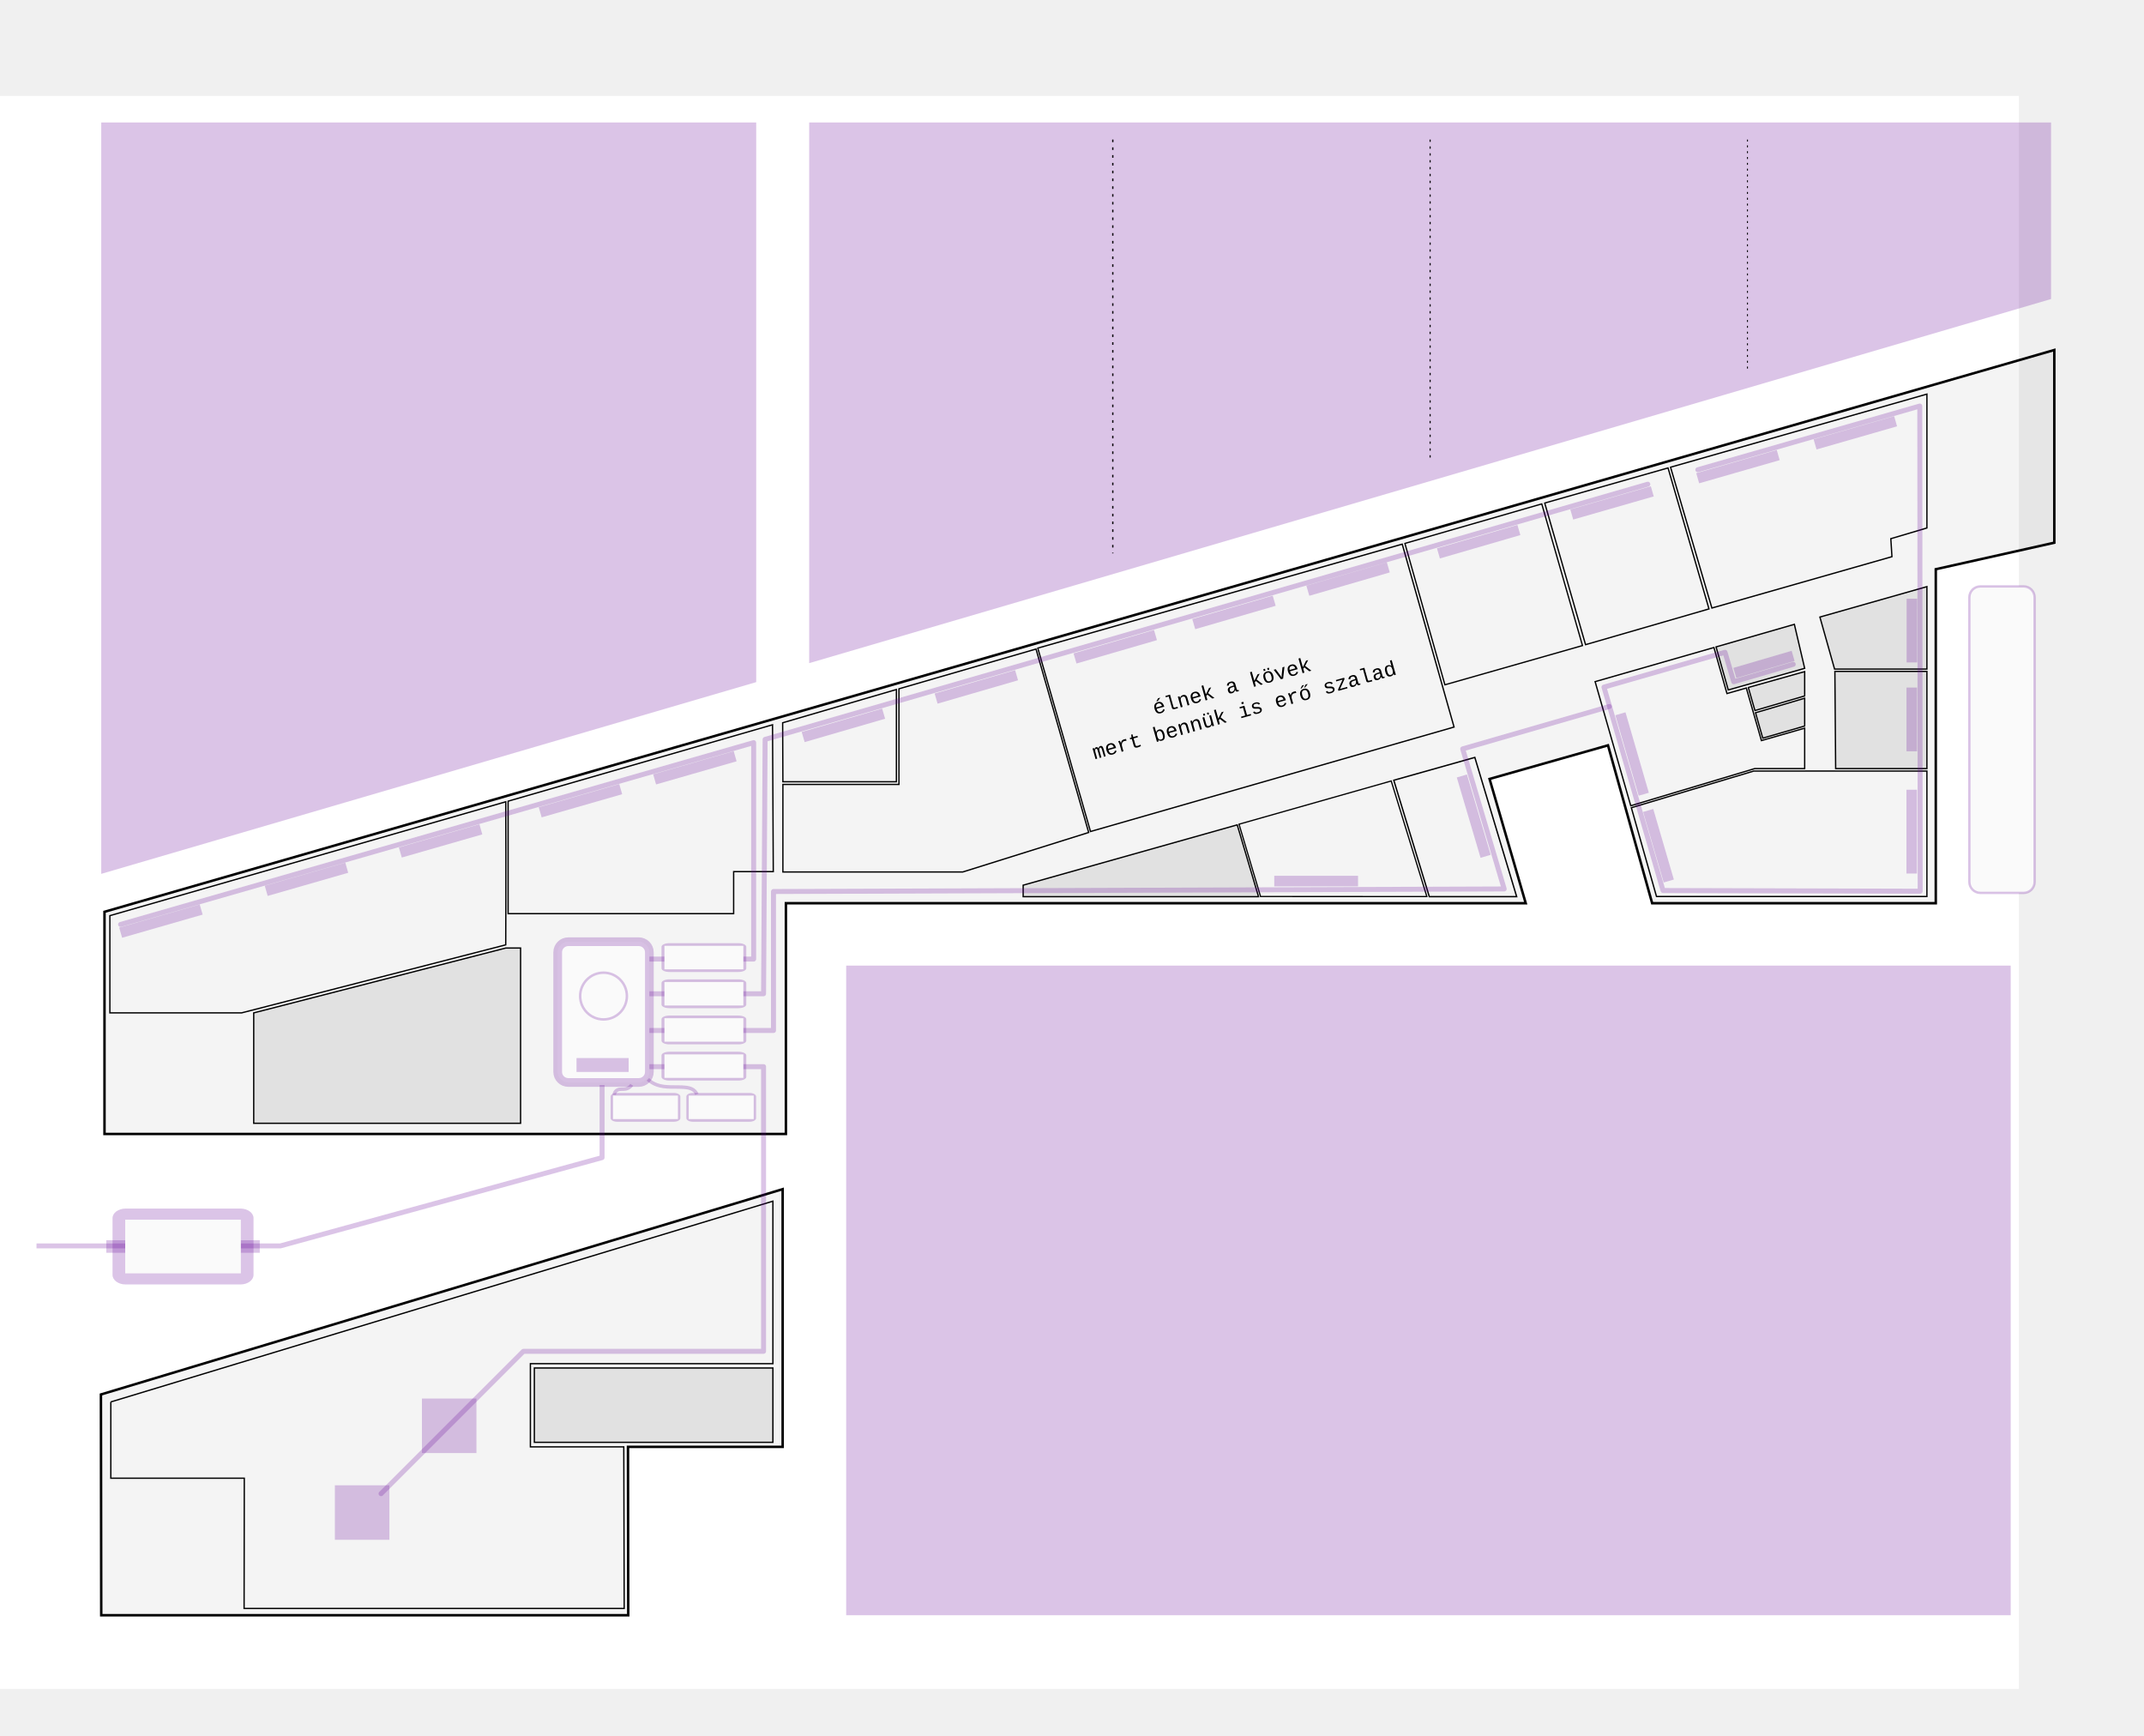
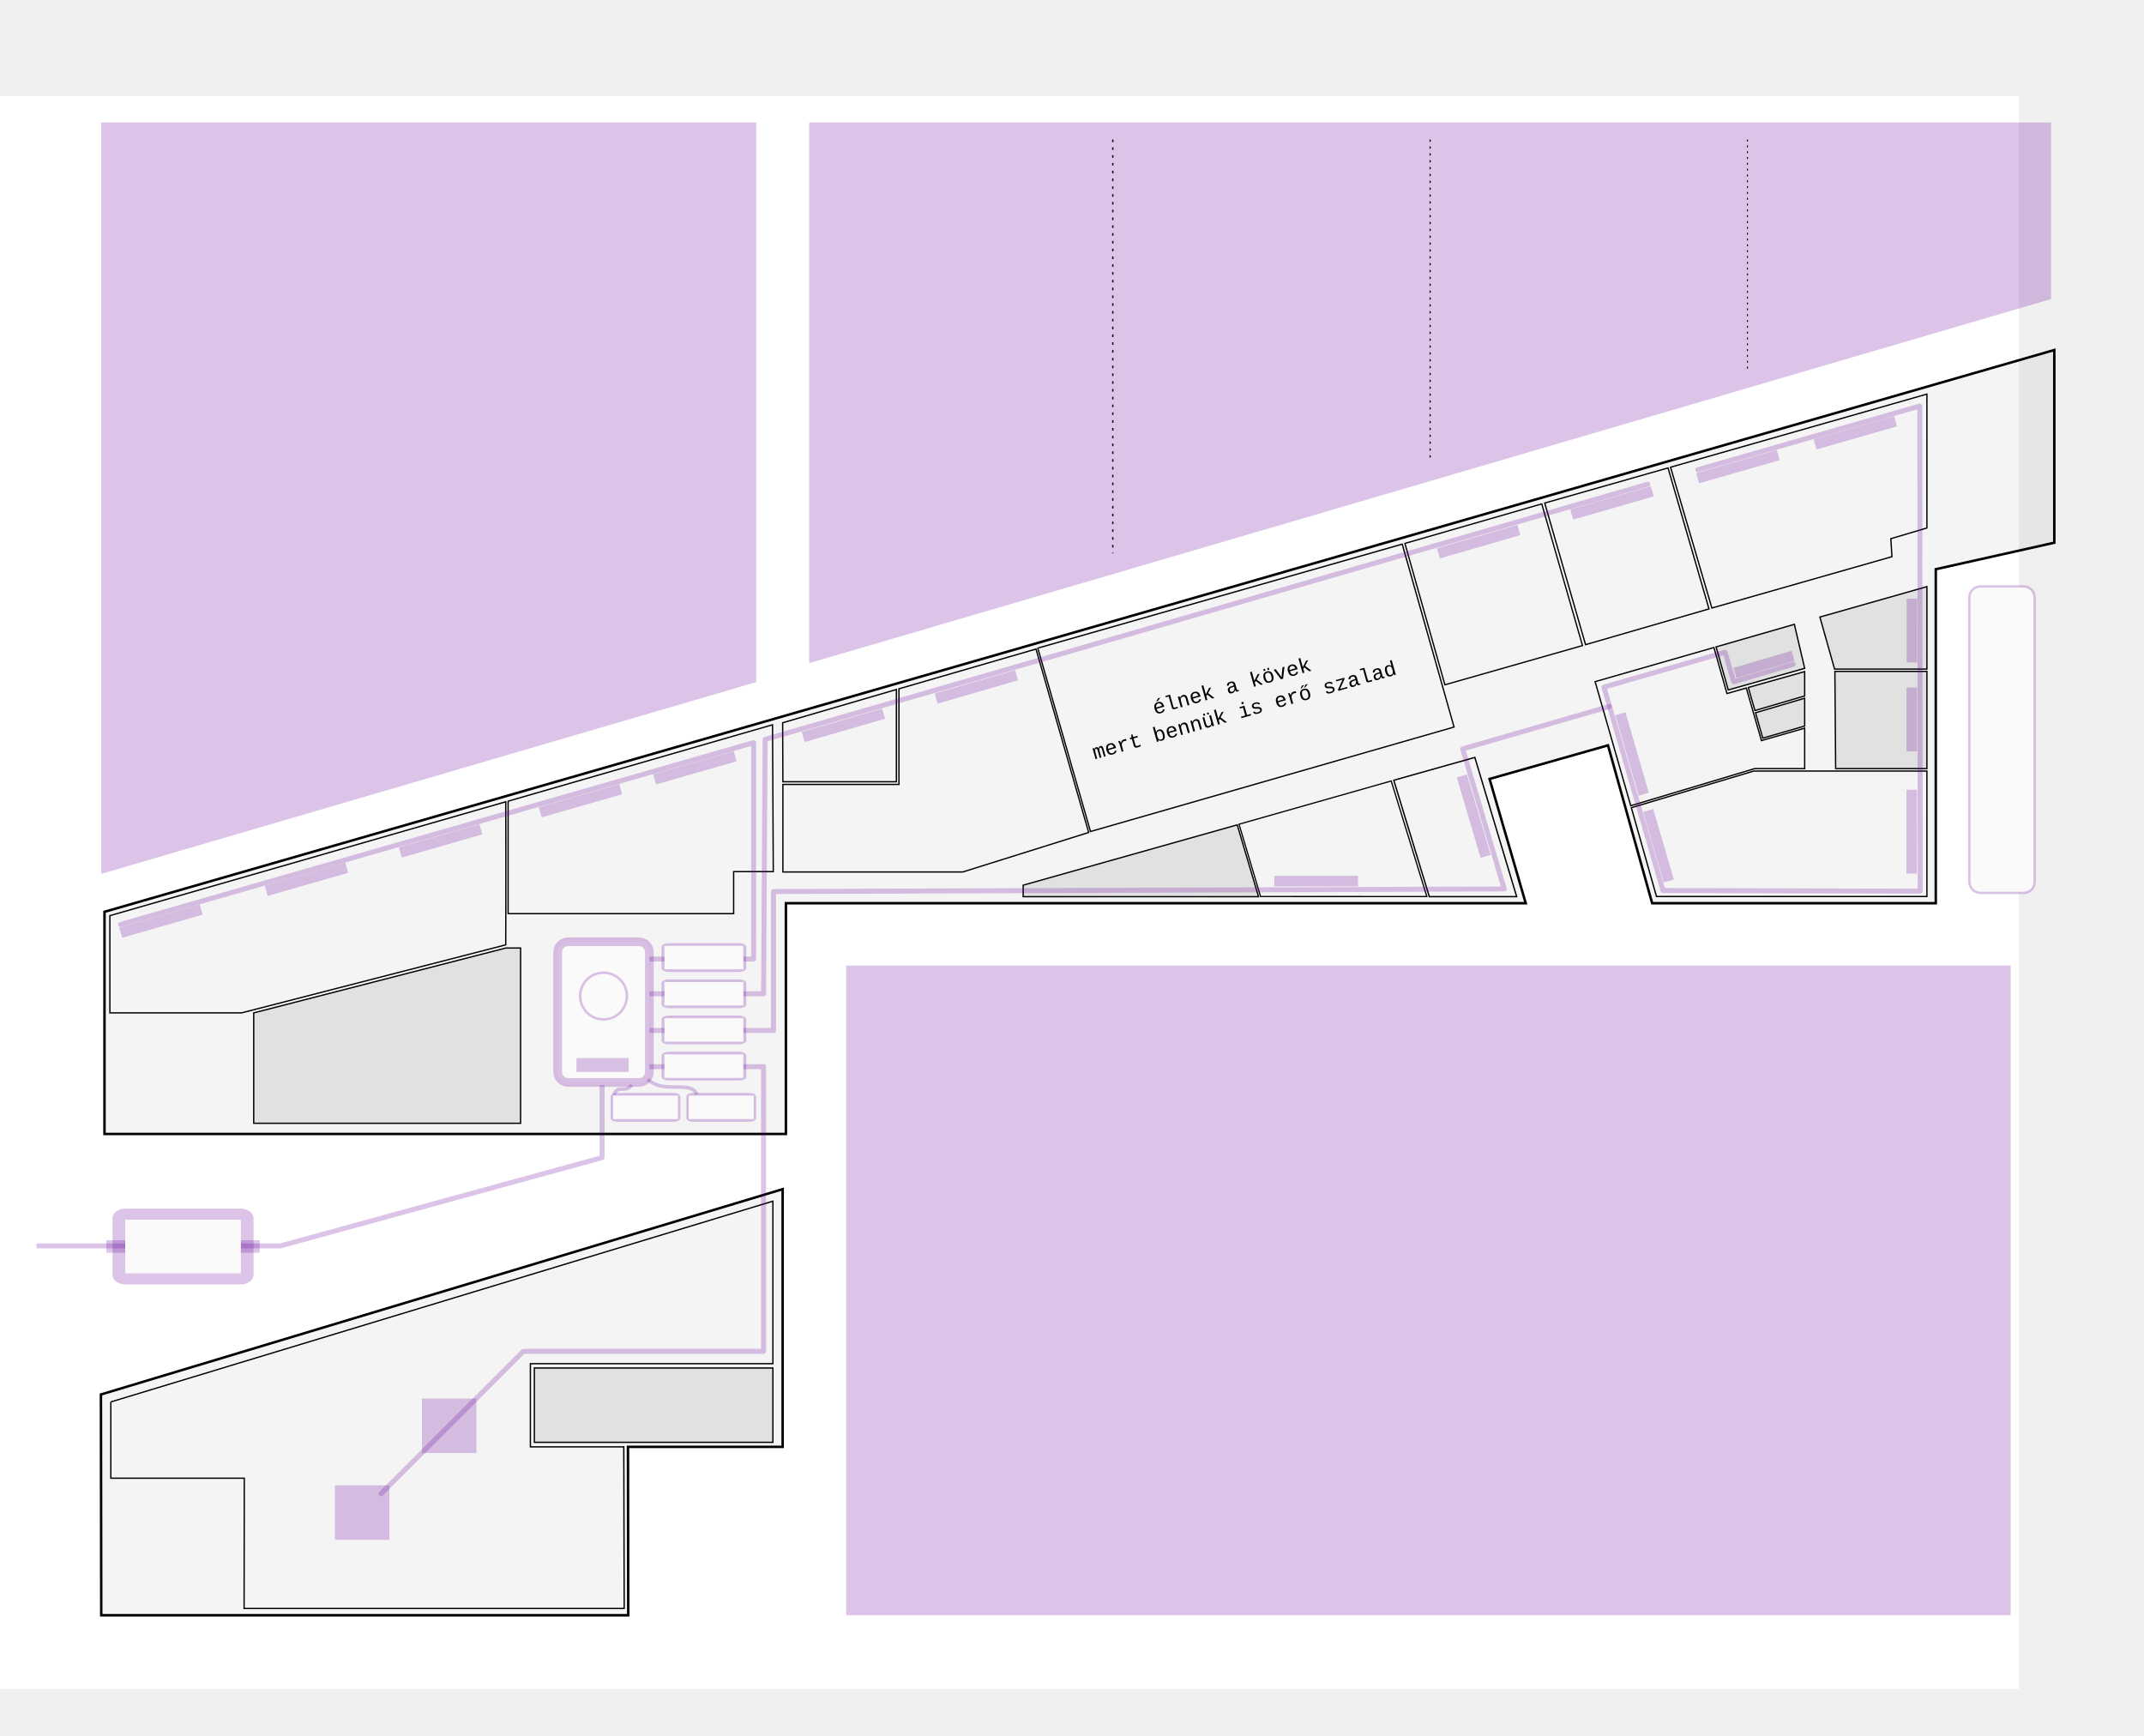
<svg xmlns="http://www.w3.org/2000/svg" width="432.435mm" height="350mm" viewBox="0 0 432.435 350" version="1.1" id="svg5">
  <defs id="defs2">
    </defs>
  <g id="drawing" transform="translate(87.61958,-48.61679)" style="display:inline">
    <rect style="display:inline;opacity:1;fill:#ffffff;fill-opacity:1;stroke:none;stroke-width:0.47;stroke-linecap:butt;stroke-linejoin:round;stroke-miterlimit:4;stroke-dasharray:0.47, 3.759;stroke-dashoffset:0;stroke-opacity:1;stop-color:#000000" id="rect78717" width="416.761" height="321.272" x="-97.173" y="67.955" class="clickthrough" />
    <rect style="opacity:1;fill:#fafafa;fill-opacity:1;stroke:#660099;stroke-width:0.477;stroke-linecap:round;stroke-linejoin:round;stroke-miterlimit:4;stroke-dasharray:none;stroke-opacity:0.231;stop-color:#000000" id="rect4922" width="13.162" height="61.81" x="309.59" y="166.878" ry="2.213" />
    <path style="fill:#000000;fill-opacity:0.045;stroke:#000000;stroke-width:0.5;stroke-linecap:butt;stroke-linejoin:miter;stroke-miterlimit:4;stroke-dasharray:none;stroke-opacity:1" d="m -66.544,232.498 -2.6e-4,44.81 h 137.438 l 2.6e-4,-46.537 149.22,1.2e-4 -7.295,-25.065 23.888,-6.778 8.905,31.842 h 57.206 v -67.358 l 23.907,-5.349 v -38.862 z" id="envelope_emelet" />
    <g id="g2208" style="fill:none;stroke:#660099;stroke-opacity:0.231" transform="translate(0,-1.5875)">
      <path style="fill:none;stroke:#660099;stroke-width:0.7;stroke-linecap:butt;stroke-linejoin:miter;stroke-miterlimit:4;stroke-dasharray:none;stroke-opacity:0.231" d="m 39.799,268.989 c -0.27,0.423 -0.719,0.727 -1.212,0.819 -0.275,0.052 -0.556,0.04 -0.836,0.047 -0.279,0.006 -0.565,0.032 -0.818,0.152 -0.188,0.089 -0.352,0.228 -0.469,0.4 -0.118,0.172 -0.189,0.375 -0.204,0.582" id="path1031" />
      <path style="fill:none;fill-opacity:1;stroke:#660099;stroke-width:0.7;stroke-linecap:butt;stroke-linejoin:miter;stroke-miterlimit:4;stroke-dasharray:none;stroke-opacity:0.231" d="m 43.052,267.884 c 0.524,0.483 1.145,0.86 1.815,1.103 0.887,0.322 1.841,0.406 2.784,0.427 0.943,0.021 1.889,-0.018 2.828,0.068 0.492,0.045 0.988,0.128 1.434,0.341 0.445,0.213 0.838,0.573 1.003,1.038 0.003,0.007 0.005,0.015 0.008,0.022" id="path1035" />
    </g>
    <path style="fill:#000000;fill-opacity:0.045;stroke:#000000;stroke-width:0.5;stroke-linecap:butt;stroke-linejoin:miter;stroke-miterlimit:4;stroke-dasharray:none;stroke-opacity:1" d="M -67.263,329.841 70.239,288.436 v 51.967 H 39.042 l 0.051,33.958 -106.292,-4e-4 z" id="envelope_foldszint" />
    <path style="fill:#660099;fill-opacity:0.231;stroke:none;stroke-width:0.265px;stroke-linecap:butt;stroke-linejoin:miter;stroke-opacity:1" d="M 75.588,182.353 V 73.313 l 250.482,-2.96e-4 v 35.611 z" id="path91226" class="clickthrough" />
    <rect style="display:inline;opacity:0;fill:#660099;fill-opacity:0.231;stroke:none;stroke-width:1.314;stroke-linecap:butt;stroke-linejoin:round;stroke-miterlimit:4;stroke-dasharray:none;stroke-dashoffset:0;stroke-opacity:0.231;stop-color:#000000" id="rect93623-7" width="58.473" height="31.883" x="267.598" y="73.312" />
    <rect style="display:inline;opacity:0;fill:#660099;fill-opacity:0.231;stroke:none;stroke-width:1.652;stroke-linecap:butt;stroke-linejoin:round;stroke-miterlimit:4;stroke-dasharray:none;stroke-dashoffset:0;stroke-opacity:0.231;stop-color:#000000" id="rect93623-9" width="58.473" height="50.375" x="203.594" y="73.313" />
    <rect style="display:inline;opacity:0;fill:#660099;fill-opacity:0.231;stroke:none;stroke-width:1.933;stroke-linecap:butt;stroke-linejoin:round;stroke-miterlimit:4;stroke-dasharray:none;stroke-dashoffset:0;stroke-opacity:0.231;stop-color:#000000" id="rect93623-6" width="58.473" height="68.96" x="139.591" y="73.313" />
    <rect style="opacity:0;fill:#660099;fill-opacity:0.231;stroke:none;stroke-width:2.178;stroke-linecap:butt;stroke-linejoin:round;stroke-miterlimit:4;stroke-dasharray:none;stroke-dashoffset:0;stroke-opacity:0.231;stop-color:#000000" id="rect93623" width="58.473" height="87.577" x="75.588" y="73.313" />
    <path style="fill:#660099;fill-opacity:0.231;stroke:none;stroke-width:0.265px;stroke-linecap:butt;stroke-linejoin:miter;stroke-opacity:1" d="M 64.905,73.313 H -67.199 V 224.848 L 64.905,186.179 Z" id="path92253" />
    <g id="g2723">
      <path style="display:inline;fill:none;stroke:#000000;stroke-width:0.262;stroke-linecap:butt;stroke-linejoin:miter;stroke-miterlimit:4;stroke-dasharray:0.524, 1.048;stroke-dashoffset:0;stroke-opacity:1" d="M 136.826,76.762 V 160.214" id="path942" />
      <path style="display:inline;fill:none;stroke:#000000;stroke-width:0.231;stroke-linecap:butt;stroke-linejoin:miter;stroke-miterlimit:4;stroke-dasharray:0.461, 0.923;stroke-dashoffset:0;stroke-opacity:1" d="M 200.829,76.762 V 141.429" id="path942-6" />
      <path style="display:inline;fill:none;stroke:#000000;stroke-width:0.196;stroke-linecap:butt;stroke-linejoin:miter;stroke-miterlimit:4;stroke-dasharray:0.391, 0.783;stroke-dashoffset:0;stroke-opacity:1" d="M 264.832,76.762 V 123.305" id="path942-6-3" />
    </g>
    <path style="display:inline;fill:#660099;fill-opacity:0.231;stroke:none;stroke-width:0.256;stroke-linecap:butt;stroke-linejoin:miter;stroke-miterlimit:4;stroke-dasharray:0.256, 3.074;stroke-dashoffset:0;stroke-opacity:1" d="M 317.927,243.35 H 83.054 v 131.012 H 317.927 Z" id="graph" />
    <rect style="display:inline;fill:#660099;fill-opacity:0.231;stroke:none;stroke-width:0.081;stroke-linecap:butt;stroke-linejoin:round;stroke-miterlimit:4;stroke-dasharray:none;stroke-dashoffset:0;stroke-opacity:1;stop-color:#000000" id="rect41701-4" width="30.954" height="2.526" x="-66.18" y="298.739" rx="0" ry="0" />
    <path style="fill:none;stroke:#660099;stroke-width:1;stroke-linecap:butt;stroke-linejoin:round;stroke-miterlimit:4;stroke-dasharray:none;stroke-opacity:0.231" d="m 33.817,267.445 v 14.627 l -64.888,17.807 h -49.188" id="path43866" />
    <rect style="display:inline;fill:#660099;fill-opacity:0.231;stroke:none;stroke-width:0.125;stroke-linecap:round;stroke-linejoin:round;stroke-miterlimit:4;stroke-dasharray:none;stroke-dashoffset:0;stroke-opacity:1;stop-color:#000000" id="rect14422-5" width="28.44" height="15.302" x="-64.923" y="292.351" rx="2.626" ry="1.935" />
    <rect style="display:inline;opacity:1;fill:#fafafa;fill-opacity:1;stroke:none;stroke-width:0.145;stroke-linecap:butt;stroke-linejoin:round;stroke-miterlimit:4;stroke-dasharray:none;stroke-dashoffset:0;stroke-opacity:1;stop-color:#000000" id="rect41701" width="23.323" height="10.824" x="-62.365" y="294.59" rx="0" ry="0" />
    <text xml:space="preserve" style="font-style:normal;font-weight:normal;font-size:4.233px;line-height:1.25;font-family:sans-serif;display:inline;fill:#000000;fill-opacity:1;stroke:none;stroke-width:0.265" x="108.074" y="224.885" id="text4804" transform="rotate(-15.7019)" class="clickthrough">
      <tspan id="tspan4802" style="font-style:normal;font-variant:normal;font-weight:normal;font-stretch:normal;font-size:4.233px;font-family:'Courier New';-inkscape-font-specification:'Courier New';text-align:center;text-anchor:middle;stroke-width:0.265" x="108.074" y="224.885">élnek a kövek</tspan>
      <tspan style="font-style:normal;font-variant:normal;font-weight:normal;font-stretch:normal;font-size:4.233px;font-family:'Courier New';-inkscape-font-specification:'Courier New';text-align:center;text-anchor:middle;stroke-width:0.265" x="108.074" y="230.272" id="tspan8358">mert bennük is erő szalad</tspan>
    </text>
    <path style="fill:none;stroke:#000000;stroke-width:0.265px;stroke-linecap:butt;stroke-linejoin:miter;stroke-opacity:1" d="m 195.203,158.354 -73.506,20.969 10.633,36.986 73.328,-21.07 z" id="OktopuszKeramia" />
    <path style="fill:#000000;fill-opacity:0.08;stroke:#000000;stroke-width:0.265px;stroke-linecap:butt;stroke-linejoin:miter;stroke-opacity:1" d="m 161.923,214.966 -43.176,12.166 v 2.313 h 47.469 z" id="haromszogRaktar" />
    <path style="fill:#000000;fill-opacity:0.08;stroke:#000000;stroke-width:0.265px;stroke-linecap:butt;stroke-linejoin:miter;stroke-opacity:1" d="m 279.446,173.059 21.583,-6.136 v 16.636 h -18.623 z" id="kistargyalo" />
    <path style="fill:#000000;fill-opacity:0.08;stroke:#000000;stroke-width:0.265px;stroke-linecap:butt;stroke-linejoin:miter;stroke-opacity:1" d="m 301.029,184.014 1e-5,19.61 H 282.623 l -0.156,-19.61 z" id="OktopuszSzitaKismuhely" />
    <path style="fill:#000000;fill-opacity:0.08;stroke:#000000;stroke-width:0.265px;stroke-linecap:butt;stroke-linejoin:miter;stroke-opacity:1" d="m 276.375,184.059 -11.368,3.199 1.336,4.652 10.032,-2.944 z" id="wc1" />
    <path style="fill:#000000;fill-opacity:0.08;stroke:#000000;stroke-width:0.265px;stroke-linecap:butt;stroke-linejoin:miter;stroke-opacity:1" d="m 276.375,189.428 v 5.607 l -8.453,2.447 -1.461,-5.125 z" id="wc2" />
    <path style="fill:#000000;fill-opacity:0.08;stroke:#000000;stroke-width:0.265px;stroke-linecap:butt;stroke-linejoin:miter;stroke-opacity:1" d="m 274.295,174.526 -15.794,4.552 2.461,8.679 15.413,-4.358 z" id="wc3" />
    <path style="display:inline;fill:#000000;fill-opacity:0.08;stroke:#000000;stroke-width:0.265;stroke-linecap:butt;stroke-linejoin:miter;stroke-miterlimit:4;stroke-dasharray:none;stroke-opacity:1" d="m 17.38,239.808 -2.995,-4e-5 -50.832,13.076 v 22.269 l 53.827,-3.8e-4 z" id="pult" />
    <path style="display:inline;fill:#000000;fill-opacity:0.08;stroke:#000000;stroke-width:0.265px;stroke-linecap:butt;stroke-linejoin:miter;stroke-opacity:1" d="m 68.271,324.5 v 14.989 h -48.113 v -14.989 z" id="lenti_wc" />
    <g id="g912">
      <path style="display:inline;fill:none;stroke:#000000;stroke-width:0.265px;stroke-linecap:butt;stroke-linejoin:miter;stroke-opacity:1" d="m 249.325,142.838 8.335,28.402 36.318,-10.36 -0.228,-3.626 7.28,-2.161 v -26.997 z" id="Gólyafészek" />
      <path style="fill:none;fill-opacity:0.08;stroke:#000000;stroke-width:0.265px;stroke-linecap:butt;stroke-linejoin:miter;stroke-opacity:1" d="m 241.296,211.112 -7.188,-25.028 23.962,-6.881 2.633,9.284 3.902,-1.121 3.046,10.607 8.724,-2.507 v 8.156 h -10.085 z" id="GÉPműhely" />
      <path style="display:inline;fill:none;stroke:#000000;stroke-width:0.265px;stroke-linecap:butt;stroke-linejoin:miter;stroke-opacity:1" d="m 241.416,211.511 24.682,-7.397 h 34.931 v 25.306 h -54.54 z" id="Oktopusz" />
      <path style="display:inline;fill:none;stroke:#000000;stroke-width:0.263px;stroke-linecap:butt;stroke-linejoin:miter;stroke-opacity:1" d="m 223.944,150.065 24.872,-7.081 8.259,28.432 -24.897,7.212 z" id="PK" />
      <path style="display:inline;fill:none;stroke:#000000;stroke-width:0.259px;stroke-linecap:butt;stroke-linejoin:miter;stroke-opacity:1" d="m 223.348,150.241 -27.604,7.966 8.067,28.512 27.748,-7.909 z" id="SZGK" />
      <path style="display:inline;fill:none;stroke:#000000;stroke-width:0.275px;stroke-linecap:butt;stroke-linejoin:miter;stroke-opacity:1" d="m 193.501,205.969 16.345,-4.603 8.439,28.079 h -17.62 z" id="Gólyairoda" />
      <path style="display:inline;fill:none;stroke:#000000;stroke-width:0.247px;stroke-linecap:butt;stroke-linejoin:miter;stroke-opacity:1" d="m 192.982,206.118 -30.694,8.717 4.339,14.581 33.543,0.012 z" id="Lahmacun" />
      <path style="fill:none;stroke:#000000;stroke-width:0.265px;stroke-linecap:butt;stroke-linejoin:miter;stroke-opacity:1" d="m 121.338,179.509 10.624,36.994 -25.401,7.966 H 70.286 l 2.6e-4,-17.656 h 23.409 v -19.284 z" id="Mérce" />
      <path style="display:inline;fill:none;stroke:#000000;stroke-width:0.265px;stroke-linecap:butt;stroke-linejoin:miter;stroke-opacity:1" d="m 93.18,187.669 v 18.598 H 70.286 l -0.047,-11.888 z" id="DiósEdit" />
      <path style="fill:none;stroke:#000000;stroke-width:0.265px;stroke-linecap:butt;stroke-linejoin:miter;stroke-opacity:1" d="m 68.346,224.399 -0.149,-29.618 -53.33,15.41 v 22.688 h 45.486 l 4.94e-4,-8.48 z" id="kisterem" />
      <path style="fill:none;stroke:#000000;stroke-width:0.265px;stroke-linecap:butt;stroke-linejoin:miter;stroke-opacity:1" d="m 14.385,210.313 -79.843,22.964 v 19.607 h 26.56 l 53.283,-13.721 c 0,0 0.062,-14.952 -1.64e-4,-28.849 z" id="vendégtér" />
      <path style="fill:none;stroke:#000000;stroke-width:0.265px;stroke-linecap:butt;stroke-linejoin:miter;stroke-opacity:1" d="m -65.267,331.342 133.538,-40.484 v 32.772 h -48.913 v 16.774 h 18.837 l 0.083,32.587 h -76.665 l 0.04,-26.26 h -26.92 v -15.388" id="Trafóház" />
    </g>
    <path style="fill:none;stroke:#660099;stroke-width:1;stroke-linecap:round;stroke-linejoin:round;stroke-miterlimit:4;stroke-dasharray:none;stroke-opacity:0.231" d="m 43.505,242.029 20.885,-7e-5 V 198.381 l -127.688,36.669" id="path6552" class="clickthrough" />
    <path style="display:inline;fill:none;stroke:#660099;stroke-width:1;stroke-linecap:round;stroke-linejoin:round;stroke-miterlimit:4;stroke-dasharray:none;stroke-opacity:0.231" d="M 43.481,249.029 H 66.39 L 66.7,197.728 244.735,146.265" id="path5000" class="clickthrough" />
    <path style="fill:none;stroke:#660099;stroke-width:1;stroke-linecap:round;stroke-linejoin:round;stroke-miterlimit:4;stroke-dasharray:none;stroke-opacity:0.231" d="m 254.823,143.351 44.77,-12.849 0.079,97.843 -51.874,-0.14 -11.906,-41.018 24.416,-7.023 1.757,5.943 12.006,-3.52" id="path1049" />
    <path style="fill:none;stroke:#660099;stroke-width:1;stroke-linecap:round;stroke-linejoin:round;stroke-miterlimit:4;stroke-dasharray:none;stroke-opacity:0.231" d="m 43.481,256.437 24.909,-3.3e-4 1.87e-4,-28.026 147.382,-0.518 -8.374,-28.247 29.575,-8.547" id="path6020" class="clickthrough" />
    <path style="fill:none;stroke:#660099;stroke-width:1;stroke-linecap:round;stroke-linejoin:round;stroke-miterlimit:4;stroke-dasharray:none;stroke-opacity:0.231" d="m 43.505,263.729 22.885,-4.1e-4 v 4.947 52.461 l -48.441,4.1e-4 -28.707,28.707" id="path7279" class="clickthrough" />
-     <g id="g33836" transform="translate(-4.233333,4.233333)" class="clickthrough">
-       <rect style="opacity:1;fill:#660099;fill-opacity:0.231;stroke:none;stroke-width:0.215;stroke-linecap:butt;stroke-linejoin:round;stroke-miterlimit:4;stroke-dasharray:none;stroke-dashoffset:0;stroke-opacity:0.231;stop-color:#000000" id="rect33730" width="10.995" height="10.995" x="-15.842" y="343.921" />
-       <rect style="display:inline;fill:#660099;fill-opacity:0.231;stroke:none;stroke-width:0.215;stroke-linecap:butt;stroke-linejoin:round;stroke-miterlimit:4;stroke-dasharray:none;stroke-dashoffset:0;stroke-opacity:0.231;stop-color:#000000" id="rect33730-9" width="10.995" height="10.995" x="1.713" y="326.428" />
+     <g id="cycle4_radiators" transform="translate(-4.233333,4.233333)" class="clickthrough">
+       <rect style="opacity:1;fill:#660099;fill-opacity:0.231;stroke:none;stroke-width:0.215;stroke-linecap:butt;stroke-linejoin:round;stroke-miterlimit:4;stroke-dasharray:none;stroke-dashoffset:0;stroke-opacity:0.231;stop-color:#000000" id="trafohaz_radiator_2" width="10.995" height="10.995" x="-15.842" y="343.921" />
+       <rect style="display:inline;fill:#660099;fill-opacity:0.231;stroke:none;stroke-width:0.215;stroke-linecap:butt;stroke-linejoin:round;stroke-miterlimit:4;stroke-dasharray:none;stroke-dashoffset:0;stroke-opacity:0.231;stop-color:#000000" id="trafohaz_radiator_1" width="10.995" height="10.995" x="1.713" y="326.428" />
    </g>
-     <g id="g33423" class="clickthrough" transform="translate(0.2305368,1.5875)">
-       <rect style="display:inline;fill:#660099;fill-opacity:0.231;stroke:none;stroke-width:0.215;stroke-linecap:butt;stroke-linejoin:round;stroke-miterlimit:4;stroke-dasharray:none;stroke-dashoffset:0;stroke-opacity:0.231;stop-color:#000000" id="rect31216-2-3-52" width="16.898" height="2.128" x="-13.937" y="207.4" ry="0" transform="rotate(-16.0342)" />
-       <rect style="display:inline;fill:#660099;fill-opacity:0.231;stroke:none;stroke-width:0.215;stroke-linecap:butt;stroke-linejoin:round;stroke-miterlimit:4;stroke-dasharray:none;stroke-dashoffset:0;stroke-opacity:0.231;stop-color:#000000" id="rect31216-2-3-9" width="16.898" height="2.128" x="-37.952" y="207.406" ry="0" transform="rotate(-16.0342)" />
-       <rect style="display:inline;fill:#660099;fill-opacity:0.231;stroke:none;stroke-width:0.215;stroke-linecap:butt;stroke-linejoin:round;stroke-miterlimit:4;stroke-dasharray:none;stroke-dashoffset:0;stroke-opacity:0.231;stop-color:#000000" id="rect31216-2-3-52-2" width="16.898" height="2.128" x="-67.303" y="207.401" ry="0" transform="rotate(-16.0342)" />
-       <rect style="display:inline;fill:#660099;fill-opacity:0.231;stroke:none;stroke-width:0.215;stroke-linecap:butt;stroke-linejoin:round;stroke-miterlimit:4;stroke-dasharray:none;stroke-dashoffset:0;stroke-opacity:0.231;stop-color:#000000" id="rect31216-2-3-9-4" width="16.898" height="2.128" x="-95.438" y="207.37" ry="0" transform="rotate(-16.0342)" />
-       <rect style="display:inline;fill:#660099;fill-opacity:0.231;stroke:none;stroke-width:0.215;stroke-linecap:butt;stroke-linejoin:round;stroke-miterlimit:4;stroke-dasharray:none;stroke-dashoffset:0;stroke-opacity:0.231;stop-color:#000000" id="rect31216-2-3-9-7" width="16.898" height="2.128" x="-125.985" y="207.369" ry="0" transform="rotate(-16.0342)" />
+     <g id="cycle3_radiators" class="clickthrough" transform="translate(0.2305368,1.5875)">
+       <rect style="display:inline;fill:#660099;fill-opacity:0.231;stroke:none;stroke-width:0.215;stroke-linecap:butt;stroke-linejoin:round;stroke-miterlimit:4;stroke-dasharray:none;stroke-dashoffset:0;stroke-opacity:0.231;stop-color:#000000" id="kisterem_radiator_2" width="16.898" height="2.128" x="-13.937" y="207.4" ry="0" transform="rotate(-16.0342)" />
+       <rect style="display:inline;fill:#660099;fill-opacity:0.231;stroke:none;stroke-width:0.215;stroke-linecap:butt;stroke-linejoin:round;stroke-miterlimit:4;stroke-dasharray:none;stroke-dashoffset:0;stroke-opacity:0.231;stop-color:#000000" id="kisterem_radiator_1" width="16.898" height="2.128" x="-37.952" y="207.406" ry="0" transform="rotate(-16.0342)" />
+       <rect style="display:inline;fill:#660099;fill-opacity:0.231;stroke:none;stroke-width:0.215;stroke-linecap:butt;stroke-linejoin:round;stroke-miterlimit:4;stroke-dasharray:none;stroke-dashoffset:0;stroke-opacity:0.231;stop-color:#000000" id="vendegter_radiator_3" width="16.898" height="2.128" x="-67.303" y="207.401" ry="0" transform="rotate(-16.0342)" />
+       <rect style="display:inline;fill:#660099;fill-opacity:0.231;stroke:none;stroke-width:0.215;stroke-linecap:butt;stroke-linejoin:round;stroke-miterlimit:4;stroke-dasharray:none;stroke-dashoffset:0;stroke-opacity:0.231;stop-color:#000000" id="vendegter_radiator_2" width="16.898" height="2.128" x="-95.438" y="207.37" ry="0" transform="rotate(-16.0342)" />
+       <rect style="display:inline;fill:#660099;fill-opacity:0.231;stroke:none;stroke-width:0.215;stroke-linecap:butt;stroke-linejoin:round;stroke-miterlimit:4;stroke-dasharray:none;stroke-dashoffset:0;stroke-opacity:0.231;stop-color:#000000" id="vendegter_radiator_1" width="16.898" height="2.128" x="-125.985" y="207.369" ry="0" transform="rotate(-16.0342)" />
    </g>
-     <g id="g33266" class="clickthrough" style="display:inline">
-       <rect style="display:inline;fill:#660099;fill-opacity:0.231;stroke:none;stroke-width:0.202;stroke-linecap:butt;stroke-linejoin:round;stroke-miterlimit:4;stroke-dasharray:none;stroke-dashoffset:0;stroke-opacity:0.231;stop-color:#000000" id="Oktopusz_szita_2_valve" width="14.824" height="2.128" x="272.182" y="-176.618" ry="0" transform="rotate(73.72126)" />
-       <rect style="display:inline;fill:#660099;fill-opacity:0.231;stroke:none;stroke-width:0.215;stroke-linecap:butt;stroke-linejoin:round;stroke-miterlimit:4;stroke-dasharray:none;stroke-dashoffset:0;stroke-opacity:0.231;stop-color:#000000" id="Oktopusz_szita_1_valve" width="16.898" height="2.128" x="207.881" y="-299.028" ry="0" transform="rotate(90)" />
-       <rect style="display:inline;fill:#660099;fill-opacity:0.231;stroke:none;stroke-width:0.215;stroke-linecap:butt;stroke-linejoin:round;stroke-miterlimit:4;stroke-dasharray:none;stroke-dashoffset:0;stroke-opacity:0.231;stop-color:#000000" id="Golyafeszek_1_valve" width="16.898" height="2.128" x="229.459" y="208.713" ry="0" transform="rotate(-16.0342)" />
-       <rect style="display:inline;fill:#660099;fill-opacity:0.231;stroke:none;stroke-width:0.215;stroke-linecap:butt;stroke-linejoin:round;stroke-miterlimit:4;stroke-dasharray:none;stroke-dashoffset:0;stroke-opacity:0.231;stop-color:#000000" id="Golyafeszek_2_valve" width="16.898" height="2.128" x="204.819" y="208.732" ry="0" transform="rotate(-16.0342)" />
-       <rect style="display:inline;fill:#660099;fill-opacity:0.231;stroke:none;stroke-width:0.183;stroke-linecap:butt;stroke-linejoin:round;stroke-miterlimit:4;stroke-dasharray:none;stroke-dashoffset:0;stroke-opacity:0.231;stop-color:#000000" id="rect31216-2-3-5-6" width="12.244" height="2.128" x="199.997" y="249.529" ry="0" transform="matrix(0.959728,-0.2809309,0.2807371,0.9597847,0,0)" />
-       <rect style="display:inline;fill:#660099;fill-opacity:0.231;stroke:none;stroke-width:0.215;stroke-linecap:butt;stroke-linejoin:round;stroke-miterlimit:4;stroke-dasharray:none;stroke-dashoffset:0;stroke-opacity:0.231;stop-color:#000000" id="GEP_muhely_valve" width="16.898" height="2.128" x="251.623" y="-177.097" ry="0" transform="rotate(73.80998)" />
-       <rect style="display:inline;fill:#660099;fill-opacity:0.231;stroke:none;stroke-width:0.188;stroke-linecap:butt;stroke-linejoin:round;stroke-miterlimit:4;stroke-dasharray:none;stroke-dashoffset:0;stroke-opacity:0.231;stop-color:#000000" id="rect31216-2-1" width="12.853" height="2.128" x="169.357" y="-299.062" ry="0" transform="rotate(90)" />
-       <rect style="display:inline;fill:#660099;fill-opacity:0.231;stroke:none;stroke-width:0.188;stroke-linecap:butt;stroke-linejoin:round;stroke-miterlimit:4;stroke-dasharray:none;stroke-dashoffset:0;stroke-opacity:0.231;stop-color:#000000" id="rect31216-2-1-2" width="12.853" height="2.128" x="187.281" y="-299.042" ry="0" transform="rotate(90)" />
-       <rect style="display:inline;fill:#660099;fill-opacity:0.231;stroke:none;stroke-width:0.215;stroke-linecap:butt;stroke-linejoin:round;stroke-miterlimit:4;stroke-dasharray:none;stroke-dashoffset:0;stroke-opacity:0.231;stop-color:#000000" id="Golyairoda_valve" width="16.898" height="2.128" x="255.466" y="-141.601" ry="0" transform="rotate(73.52075)" />
-       <rect style="opacity:1;fill:#660099;fill-opacity:0.231;stroke:none;stroke-width:0.215;stroke-linecap:butt;stroke-linejoin:round;stroke-miterlimit:4;stroke-dasharray:none;stroke-dashoffset:0;stroke-opacity:0.231;stop-color:#000000" id="Lahmacun_valve" width="16.898" height="2.128" x="169.392" y="225.243" ry="0" />
+     <g id="cycle1_radiators" class="clickthrough" style="display:inline">
+       <rect style="display:inline;fill:#660099;fill-opacity:0.231;stroke:none;stroke-width:0.202;stroke-linecap:butt;stroke-linejoin:round;stroke-miterlimit:4;stroke-dasharray:none;stroke-dashoffset:0;stroke-opacity:0.231;stop-color:#000000" id="oktopusz_szita_radiator_2" data-location-id="oktopusz_szita" data-probes="[]" data-trvs="[&quot;79&quot;]" width="14.824" height="2.128" x="272.182" y="-176.618" ry="0" transform="rotate(73.72126)" />
+       <rect style="display:inline;fill:#660099;fill-opacity:0.231;stroke:none;stroke-width:0.215;stroke-linecap:butt;stroke-linejoin:round;stroke-miterlimit:4;stroke-dasharray:none;stroke-dashoffset:0;stroke-opacity:0.231;stop-color:#000000" id="oktopusz_szita_radiator_1" data-trvs="[&quot;77&quot;]" width="16.898" height="2.128" x="207.881" y="-299.028" ry="0" transform="rotate(90)" />
+       <rect style="display:inline;fill:#660099;fill-opacity:0.231;stroke:none;stroke-width:0.215;stroke-linecap:butt;stroke-linejoin:round;stroke-miterlimit:4;stroke-dasharray:none;stroke-dashoffset:0;stroke-opacity:0.231;stop-color:#000000" id="golyafeszek_radiator_1" data-location-id="golyafeszek" data-probes="[&quot;ovi_radiatorok_shelly/temperature:100&quot;,&quot;ovi_radiatorok_shelly/temperature:101&quot;]" data-trvs="[&quot;71&quot;]" width="16.898" height="2.128" x="229.459" y="208.713" ry="0" transform="rotate(-16.0342)" />
+       <rect style="display:inline;fill:#660099;fill-opacity:0.231;stroke:none;stroke-width:0.215;stroke-linecap:butt;stroke-linejoin:round;stroke-miterlimit:4;stroke-dasharray:none;stroke-dashoffset:0;stroke-opacity:0.231;stop-color:#000000" id="golyafeszek_radiator_2" data-location-id="golyafeszek" data-probes="[&quot;ovi_radiatorok_shelly/temperature:102&quot;,&quot;ovi_radiatorok_shelly/temperature:103&quot;]" data-trvs="[&quot;75&quot;]" width="16.898" height="2.128" x="204.819" y="208.732" ry="0" transform="rotate(-16.0342)" />
+       <rect style="display:inline;fill:#660099;fill-opacity:0.231;stroke:none;stroke-width:0.183;stroke-linecap:butt;stroke-linejoin:round;stroke-miterlimit:4;stroke-dasharray:none;stroke-dashoffset:0;stroke-opacity:0.231;stop-color:#000000" id="golyafeszek_wc_radiator_1" width="12.244" height="2.128" x="199.997" y="249.529" ry="0" transform="matrix(0.959728,-0.2809309,0.2807371,0.9597847,0,0)" />
+       <rect style="display:inline;fill:#660099;fill-opacity:0.231;stroke:none;stroke-width:0.215;stroke-linecap:butt;stroke-linejoin:round;stroke-miterlimit:4;stroke-dasharray:none;stroke-dashoffset:0;stroke-opacity:0.231;stop-color:#000000" id="gepmuhely_radiator_1" data-trvs="[&quot;63&quot;]" width="16.898" height="2.128" x="251.623" y="-177.097" ry="0" transform="rotate(73.80998)" />
+       <rect style="display:inline;fill:#660099;fill-opacity:0.231;stroke:none;stroke-width:0.188;stroke-linecap:butt;stroke-linejoin:round;stroke-miterlimit:4;stroke-dasharray:none;stroke-dashoffset:0;stroke-opacity:0.231;stop-color:#000000" id="kistargyalo_radiator_1" width="12.853" height="2.128" x="169.357" y="-299.062" ry="0" transform="rotate(90)" />
+       <rect style="display:inline;fill:#660099;fill-opacity:0.231;stroke:none;stroke-width:0.188;stroke-linecap:butt;stroke-linejoin:round;stroke-miterlimit:4;stroke-dasharray:none;stroke-dashoffset:0;stroke-opacity:0.231;stop-color:#000000" id="szitamoso_radiator_1" width="12.853" height="2.128" x="187.281" y="-299.042" ry="0" transform="rotate(90)" />
+       <rect style="display:inline;fill:#660099;fill-opacity:0.231;stroke:none;stroke-width:0.215;stroke-linecap:butt;stroke-linejoin:round;stroke-miterlimit:4;stroke-dasharray:none;stroke-dashoffset:0;stroke-opacity:0.231;stop-color:#000000" id="golyairoda_radiator_1" data-trvs="[&quot;65&quot;]" width="16.898" height="2.128" x="255.466" y="-141.601" ry="0" transform="rotate(73.52075)" />
+       <rect style="opacity:1;fill:#660099;fill-opacity:0.231;stroke:none;stroke-width:0.215;stroke-linecap:butt;stroke-linejoin:round;stroke-miterlimit:4;stroke-dasharray:none;stroke-dashoffset:0;stroke-opacity:0.231;stop-color:#000000" id="studio_radiator_1" data-trvs="[&quot;69&quot;]" width="16.898" height="2.128" x="169.392" y="225.243" ry="0" />
    </g>
-     <g id="g32196" class="clickthrough">
-       <rect style="display:inline;fill:#660099;fill-opacity:0.231;stroke:none;stroke-width:0.215;stroke-linecap:butt;stroke-linejoin:round;stroke-miterlimit:4;stroke-dasharray:none;stroke-dashoffset:0;stroke-opacity:0.231;stop-color:#000000" id="Merce_valve" width="16.898" height="2.128" x="44.34" y="209.133" ry="0" transform="rotate(-16.19002)" />
-       <rect style="display:inline;fill:#660099;fill-opacity:0.231;stroke:none;stroke-width:0.215;stroke-linecap:butt;stroke-linejoin:round;stroke-miterlimit:4;stroke-dasharray:none;stroke-dashoffset:0;stroke-opacity:0.231;stop-color:#000000" id="Merce_targyalo_valve" width="16.898" height="2.128" x="16.429" y="209.104" ry="0" transform="rotate(-16.19002)" />
-       <rect style="display:inline;fill:#660099;fill-opacity:0.231;stroke:none;stroke-width:0.215;stroke-linecap:butt;stroke-linejoin:round;stroke-miterlimit:4;stroke-dasharray:none;stroke-dashoffset:0;stroke-opacity:0.231;stop-color:#000000" id="PK_valve" width="16.898" height="2.128" x="178.386" y="208.742" ry="0" transform="rotate(-16.0342)" />
-       <rect style="display:inline;fill:#660099;fill-opacity:0.231;stroke:none;stroke-width:0.215;stroke-linecap:butt;stroke-linejoin:round;stroke-miterlimit:4;stroke-dasharray:none;stroke-dashoffset:0;stroke-opacity:0.231;stop-color:#000000" id="SZGK_valve" width="16.898" height="2.128" x="149.803" y="209.262" ry="0" transform="rotate(-16.19002)" />
-     </g>
-     <g id="g900" transform="translate(2.116667,1.058333)">
-       <rect style="display:inline;fill:#660099;fill-opacity:0.231;stroke:none;stroke-width:0.215;stroke-linecap:butt;stroke-linejoin:round;stroke-miterlimit:4;stroke-dasharray:none;stroke-dashoffset:0;stroke-opacity:0.231;stop-color:#000000" id="rect31216-1-8-05-1" width="16.898" height="2.128" x="71.765" y="207.564" ry="0" transform="rotate(-16.19002)" />
-       <rect style="display:inline;fill:#660099;fill-opacity:0.231;stroke:none;stroke-width:0.215;stroke-linecap:butt;stroke-linejoin:round;stroke-miterlimit:4;stroke-dasharray:none;stroke-dashoffset:0;stroke-opacity:0.231;stop-color:#000000" id="rect31216-1-8-05-8" width="16.898" height="2.128" x="96.692" y="207.593" ry="0" transform="rotate(-16.19002)" />
-       <rect style="display:inline;fill:#660099;fill-opacity:0.231;stroke:none;stroke-width:0.215;stroke-linecap:butt;stroke-linejoin:round;stroke-miterlimit:4;stroke-dasharray:none;stroke-dashoffset:0;stroke-opacity:0.231;stop-color:#000000" id="rect31216-1-8-05-8-2" width="16.898" height="2.128" x="120.669" y="207.543" ry="0" transform="rotate(-16.19002)" />
+     <g id="cycle2_radiators" class="clickthrough">
+       <rect style="display:inline;fill:#660099;fill-opacity:0.231;stroke:none;stroke-width:0.215;stroke-linecap:butt;stroke-linejoin:round;stroke-miterlimit:4;stroke-dasharray:none;stroke-dashoffset:0;stroke-opacity:0.231;stop-color:#000000" id="merce_radiator_1" data-trvs="[&quot;57&quot;]" width="16.898" height="2.128" x="44.34" y="209.133" ry="0" transform="rotate(-16.19002)" />
+       <rect style="display:inline;fill:#660099;fill-opacity:0.231;stroke:none;stroke-width:0.215;stroke-linecap:butt;stroke-linejoin:round;stroke-miterlimit:4;stroke-dasharray:none;stroke-dashoffset:0;stroke-opacity:0.231;stop-color:#000000" id="merce_targyalo_radiator_1" data-display-label="Diós Edit" data-trvs="[&quot;53&quot;]" width="16.898" height="2.128" x="16.429" y="209.104" ry="0" transform="rotate(-16.19002)" />
+       <rect style="display:inline;fill:#660099;fill-opacity:0.231;stroke:none;stroke-width:0.215;stroke-linecap:butt;stroke-linejoin:round;stroke-miterlimit:4;stroke-dasharray:none;stroke-dashoffset:0;stroke-opacity:0.231;stop-color:#000000" id="pk_radiator_1" data-trvs="[&quot;42&quot;]" width="16.898" height="2.128" x="178.386" y="208.742" ry="0" transform="rotate(-16.0342)" />
+       <rect style="display:inline;fill:#660099;fill-opacity:0.231;stroke:none;stroke-width:0.215;stroke-linecap:butt;stroke-linejoin:round;stroke-miterlimit:4;stroke-dasharray:none;stroke-dashoffset:0;stroke-opacity:0.231;stop-color:#000000" id="szgk_radiator_1" data-trvs="[&quot;59&quot;]" width="16.898" height="2.128" x="149.803" y="209.262" ry="0" transform="rotate(-16.19002)" />
    </g>
    <rect style="opacity:1;fill:#fafafa;fill-opacity:1;stroke:#660099;stroke-width:1.755;stroke-linecap:round;stroke-linejoin:round;stroke-miterlimit:4;stroke-dasharray:none;stroke-dashoffset:0;stroke-opacity:0.231;stop-color:#000000" id="rect14620" width="18.49" height="28.387" x="24.864" y="238.532" ry="2.14" />
    <rect style="opacity:1;fill:#660099;fill-opacity:0.231;stroke:none;stroke-width:0.204;stroke-linecap:round;stroke-linejoin:round;stroke-miterlimit:4;stroke-dasharray:none;stroke-dashoffset:0;stroke-opacity:0.79;stop-color:#000000" id="rect14422" width="10.515" height="2.803" x="28.661" y="261.996" class="clickthrough" />
    <circle style="display:inline;fill:none;fill-opacity:0.231;stroke:#660099;stroke-width:0.5;stroke-linecap:butt;stroke-linejoin:round;stroke-miterlimit:4;stroke-dasharray:none;stroke-dashoffset:0;stroke-opacity:0.231;stop-color:#000000" id="path79704-9" cx="34.109" cy="249.491" r="4.713" class="clickthrough" />
    <rect style="display:inline;fill:#660099;fill-opacity:0.231;stroke:none;stroke-width:0.06;stroke-linecap:round;stroke-linejoin:round;stroke-miterlimit:4;stroke-dasharray:none;stroke-dashoffset:0;stroke-opacity:1;stop-color:#000000" id="rect14422-5-7" width="17.096" height="5.811" x="45.805" y="238.826" rx="1.579" ry="0.735" />
    <rect style="display:inline;fill:#fafafa;fill-opacity:1;stroke:none;stroke-width:0.079;stroke-linecap:butt;stroke-linejoin:round;stroke-miterlimit:4;stroke-dasharray:none;stroke-dashoffset:0;stroke-opacity:1;stop-color:#000000" id="rect41701-6" width="15.917" height="4.736" x="46.395" y="239.364" rx="0" ry="0" />
    <rect style="display:inline;fill:#660099;fill-opacity:0.231;stroke:none;stroke-width:0.06;stroke-linecap:round;stroke-linejoin:round;stroke-miterlimit:4;stroke-dasharray:none;stroke-dashoffset:0;stroke-opacity:1;stop-color:#000000" id="rect14422-5-7-4" width="17.096" height="5.811" x="45.805" y="246.125" rx="1.579" ry="0.735" />
    <rect style="display:inline;fill:#fafafa;fill-opacity:1;stroke:none;stroke-width:0.079;stroke-linecap:butt;stroke-linejoin:round;stroke-miterlimit:4;stroke-dasharray:none;stroke-dashoffset:0;stroke-opacity:1;stop-color:#000000" id="rect41701-6-7" width="15.917" height="4.736" x="46.395" y="246.662" rx="0" ry="0" />
    <rect style="display:inline;fill:#660099;fill-opacity:0.231;stroke:none;stroke-width:0.06;stroke-linecap:round;stroke-linejoin:round;stroke-miterlimit:4;stroke-dasharray:none;stroke-dashoffset:0;stroke-opacity:1;stop-color:#000000" id="rect14422-5-7-4-3" width="17.096" height="5.811" x="45.805" y="253.423" rx="1.579" ry="0.735" />
    <rect style="display:inline;fill:#fafafa;fill-opacity:1;stroke:none;stroke-width:0.079;stroke-linecap:butt;stroke-linejoin:round;stroke-miterlimit:4;stroke-dasharray:none;stroke-dashoffset:0;stroke-opacity:1;stop-color:#000000" id="rect41701-6-7-6" width="15.917" height="4.736" x="46.395" y="253.961" rx="0" ry="0" />
    <rect style="display:inline;fill:#660099;fill-opacity:0.231;stroke:none;stroke-width:0.06;stroke-linecap:round;stroke-linejoin:round;stroke-miterlimit:4;stroke-dasharray:none;stroke-dashoffset:0;stroke-opacity:1;stop-color:#000000" id="rect14422-5-7-4-5" width="17.096" height="5.811" x="45.805" y="260.722" rx="1.579" ry="0.735" />
    <rect style="display:inline;fill:#660099;fill-opacity:0.231;stroke:none;stroke-width:0.054;stroke-linecap:round;stroke-linejoin:round;stroke-miterlimit:4;stroke-dasharray:none;stroke-dashoffset:0;stroke-opacity:1;stop-color:#000000" id="rect14422-5-7-4-5-7" width="14.07" height="5.811" x="35.535" y="269.029" rx="1.299" ry="0.735" />
    <rect style="display:inline;fill:#660099;fill-opacity:0.231;stroke:none;stroke-width:0.054;stroke-linecap:round;stroke-linejoin:round;stroke-miterlimit:4;stroke-dasharray:none;stroke-dashoffset:0;stroke-opacity:1;stop-color:#000000" id="rect14422-5-7-4-5-7-6" width="14.07" height="5.811" x="50.813" y="269.029" rx="1.299" ry="0.735" />
    <rect style="display:inline;fill:#fafafa;fill-opacity:1;stroke:none;stroke-width:0.079;stroke-linecap:butt;stroke-linejoin:round;stroke-miterlimit:4;stroke-dasharray:none;stroke-dashoffset:0;stroke-opacity:1;stop-color:#000000" id="rect41701-6-7-66" width="15.917" height="4.736" x="46.395" y="261.26" rx="0" ry="0" />
    <rect style="display:inline;fill:#fafafa;fill-opacity:1;stroke:none;stroke-width:0.072;stroke-linecap:butt;stroke-linejoin:round;stroke-miterlimit:4;stroke-dasharray:none;stroke-dashoffset:0;stroke-opacity:1;stop-color:#000000" id="rect41701-6-7-66-0" width="13.099" height="4.736" x="36.02" y="269.567" rx="0" ry="0" />
    <rect style="display:inline;fill:#fafafa;fill-opacity:1;stroke:none;stroke-width:0.072;stroke-linecap:butt;stroke-linejoin:round;stroke-miterlimit:4;stroke-dasharray:none;stroke-dashoffset:0;stroke-opacity:1;stop-color:#000000" id="rect41701-6-7-66-0-7" width="13.099" height="4.736" x="51.298" y="269.567" rx="0" ry="0" />
    <path style="fill:none;fill-opacity:0.281;stroke:none;stroke-width:0.265;stroke-linecap:butt;stroke-linejoin:miter;stroke-miterlimit:4;stroke-dasharray:0.265, 3.18;stroke-dashoffset:0;stroke-opacity:1" d="M 15.84,241.412 H 66.448 v 31.712 H 15.84 Z" id="control" />
  </g>
</svg>
